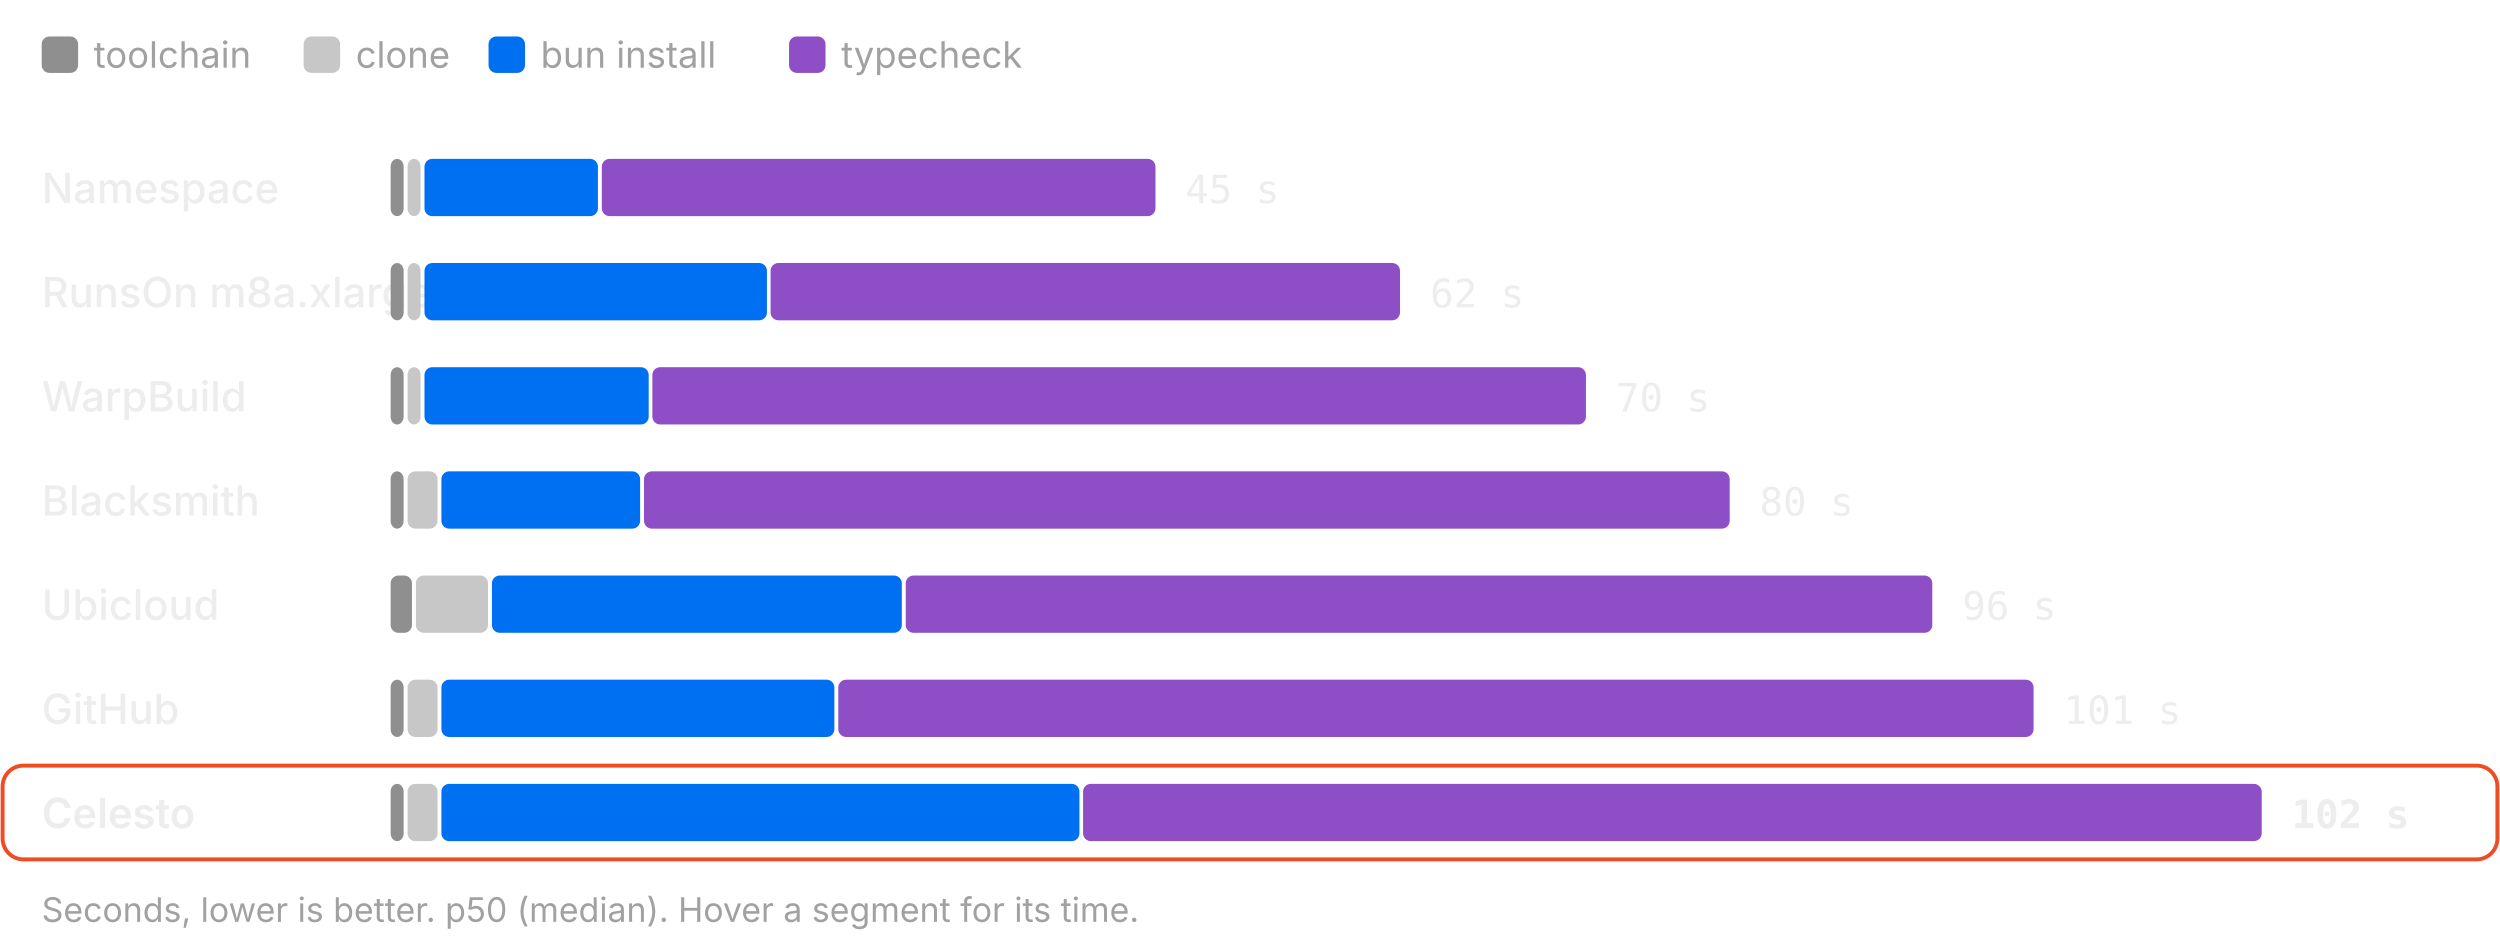
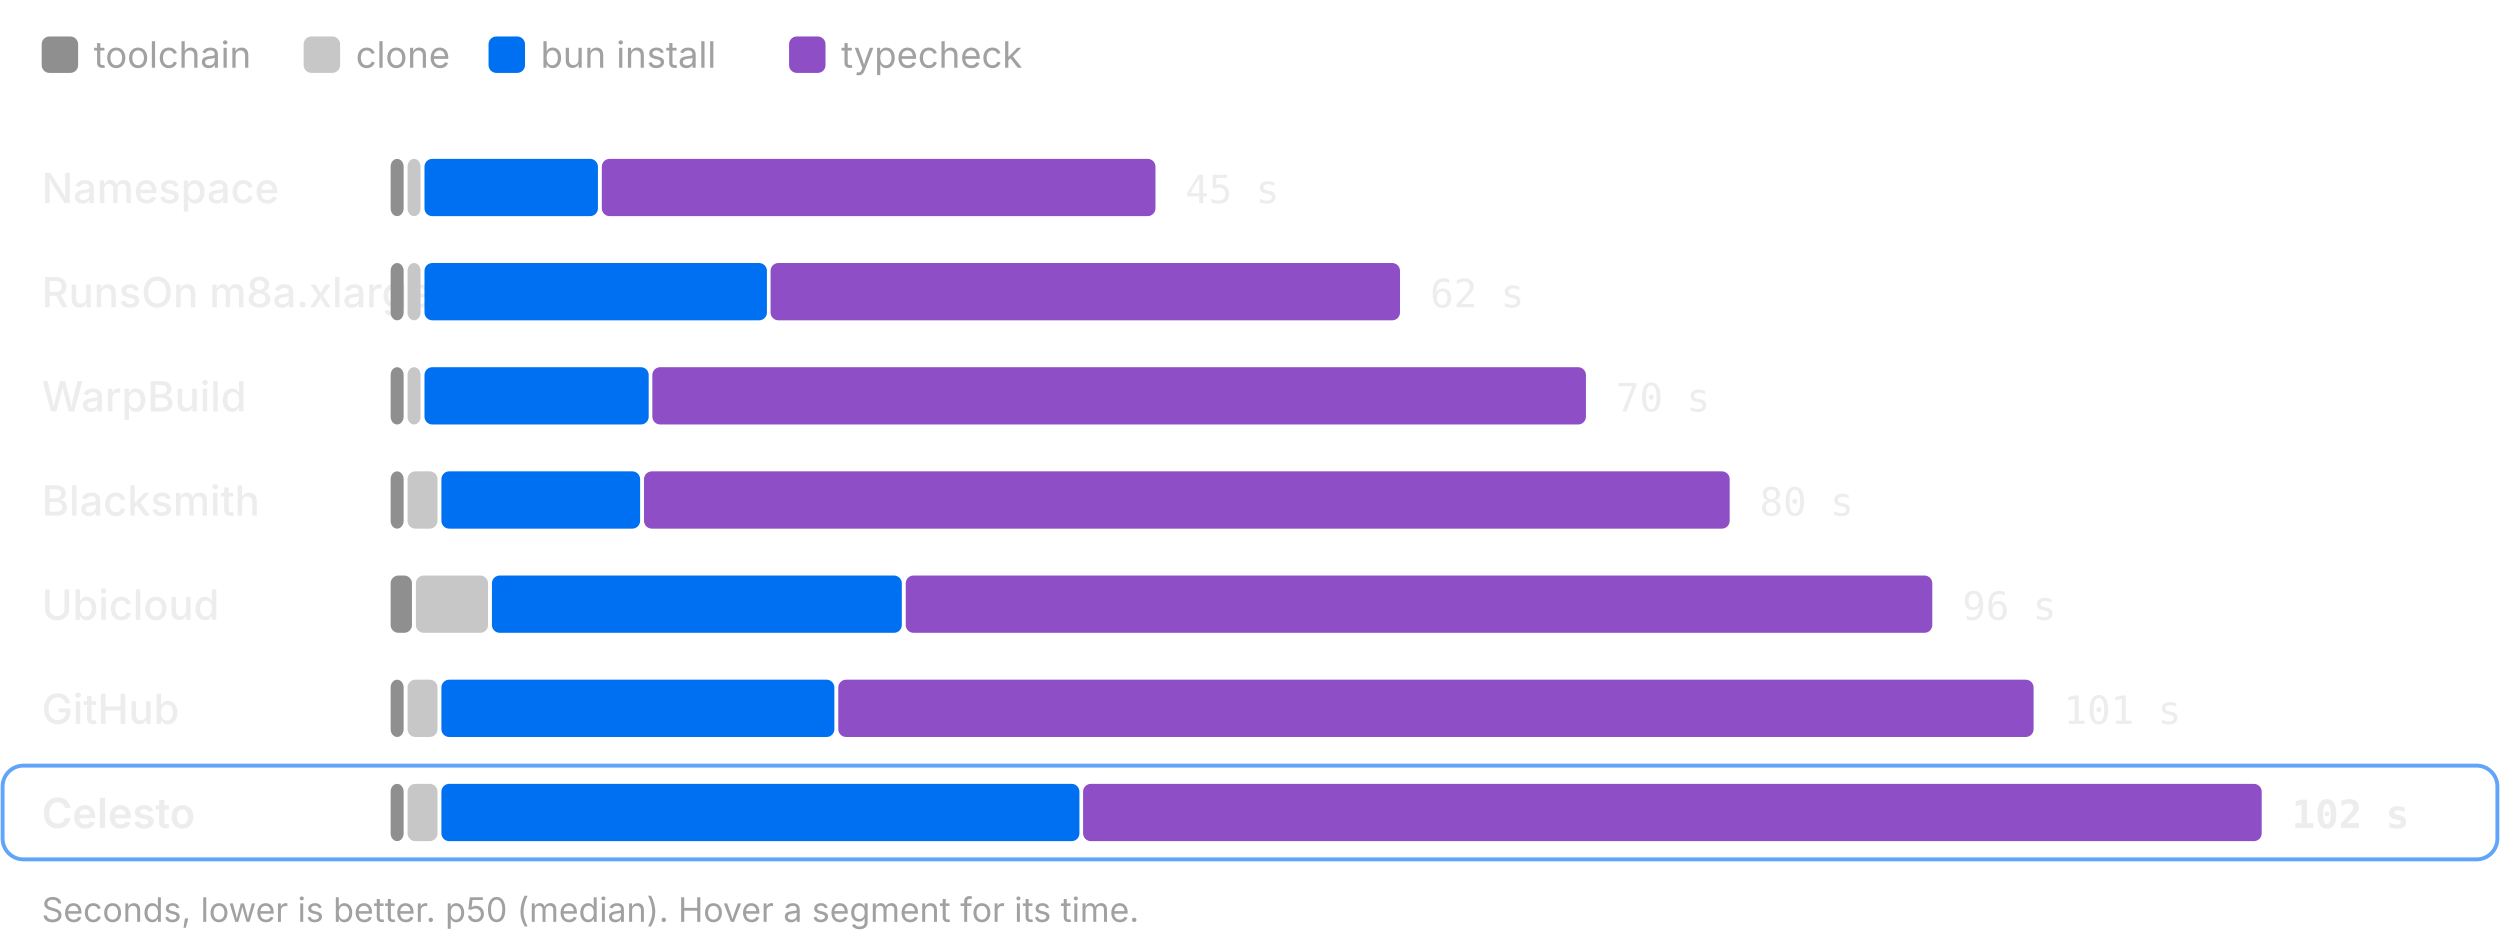
<svg xmlns="http://www.w3.org/2000/svg" viewBox="0 0 960 362" font-family="Geist,Inter,-apple-system,BlinkMacSystemFont,Segoe UI,sans-serif">
  <style>.t{fill:#ededed}.m{fill:#a1a1a1}.n{fill:#8f8f8f;fill-opacity:.16}</style>
  <rect x="16" y="14" width="14" height="14" rx="3" fill="#8f8f8f" />
  <text x="36" y="26" font-size="14" class="m">toolchain</text>
  <rect x="116.6" y="14" width="14" height="14" rx="3" fill="#c7c7c7" />
  <text x="136.6" y="26" font-size="14" class="m">clone</text>
  <rect x="187.6" y="14" width="14" height="14" rx="3" fill="#0070f3" />
  <text x="207.6" y="26" font-size="14" class="m">bun install</text>
  <rect x="303" y="14" width="14" height="14" rx="3" fill="#8e4ec6" />
  <text x="323" y="26" font-size="14" class="m">typecheck</text>
  <text x="16" y="78" font-size="16" font-weight="500" class="t">Namespace</text>
  <rect x="150.0" y="61" width="5.0" height="22" rx="3" fill="#8f8f8f" />
  <rect x="156.5" y="61" width="5.0" height="22" rx="3" fill="#c7c7c7" />
  <rect x="163.0" y="61" width="66.6" height="22" rx="3" fill="#0070f3" />
  <rect x="231.1" y="61" width="212.6" height="22" rx="3" fill="#8e4ec6" />
  <text x="455.135" y="78" font-size="15" font-weight="400" font-family="Geist Mono,SFMono-Regular,Menlo,Consolas,monospace" class="t">45 s</text>
  <text x="16" y="118" font-size="16" font-weight="500" class="t">RunsOn m8a.xlarge</text>
  <rect x="150.0" y="101" width="5.0" height="22" rx="3" fill="#8f8f8f" />
  <rect x="156.5" y="101" width="5.0" height="22" rx="3" fill="#c7c7c7" />
  <rect x="163.0" y="101" width="131.5" height="22" rx="3" fill="#0070f3" />
  <rect x="295.9" y="101" width="241.7" height="22" rx="3" fill="#8e4ec6" />
  <text x="549.189" y="118" font-size="15" font-weight="400" font-family="Geist Mono,SFMono-Regular,Menlo,Consolas,monospace" class="t">62 s</text>
  <text x="16" y="158" font-size="16" font-weight="500" class="t">WarpBuild</text>
  <rect x="150.0" y="141" width="5.0" height="22" rx="3" fill="#8f8f8f" />
  <rect x="156.5" y="141" width="5.0" height="22" rx="3" fill="#c7c7c7" />
  <rect x="163.0" y="141" width="86.1" height="22" rx="3" fill="#0070f3" />
  <rect x="250.5" y="141" width="358.5" height="22" rx="3" fill="#8e4ec6" />
  <text x="620.541" y="158" font-size="15" font-weight="400" font-family="Geist Mono,SFMono-Regular,Menlo,Consolas,monospace" class="t">70 s</text>
  <text x="16" y="198" font-size="16" font-weight="500" class="t">Blacksmith</text>
  <rect x="150.0" y="181" width="5.0" height="22" rx="3" fill="#8f8f8f" />
  <rect x="156.5" y="181" width="11.5" height="22" rx="3" fill="#c7c7c7" />
  <rect x="169.5" y="181" width="76.3" height="22" rx="3" fill="#0070f3" />
  <rect x="247.3" y="181" width="416.9" height="22" rx="3" fill="#8e4ec6" />
  <text x="675.676" y="198" font-size="15" font-weight="400" font-family="Geist Mono,SFMono-Regular,Menlo,Consolas,monospace" class="t">80 s</text>
  <text x="16" y="238" font-size="16" font-weight="500" class="t">Ubicloud</text>
  <rect x="150.0" y="221" width="8.2" height="22" rx="3" fill="#8f8f8f" />
  <rect x="159.7" y="221" width="27.7" height="22" rx="3" fill="#c7c7c7" />
  <rect x="188.9" y="221" width="157.4" height="22" rx="3" fill="#0070f3" />
  <rect x="347.8" y="221" width="394.2" height="22" rx="3" fill="#8e4ec6" />
  <text x="753.514" y="238" font-size="15" font-weight="400" font-family="Geist Mono,SFMono-Regular,Menlo,Consolas,monospace" class="t">96 s</text>
  <text x="16" y="278" font-size="16" font-weight="500" class="t">GitHub</text>
  <rect x="150.0" y="261" width="5.0" height="22" rx="3" fill="#8f8f8f" />
  <rect x="156.5" y="261" width="11.5" height="22" rx="3" fill="#c7c7c7" />
  <rect x="169.5" y="261" width="150.9" height="22" rx="3" fill="#0070f3" />
  <rect x="321.9" y="261" width="459.0" height="22" rx="3" fill="#8e4ec6" />
  <text x="792.432" y="278" font-size="15" font-weight="400" font-family="Geist Mono,SFMono-Regular,Menlo,Consolas,monospace" class="t">101 s</text>
-   <rect x="1" y="294" width="958" height="36" rx="8" fill="none" stroke="#F04C24" stroke-width="1.5" />
+   <rect x="1" y="294" width="958" height="36" rx="8" fill="none" stroke="#60A5FA" stroke-width="1.5" />
  <text x="16" y="318" font-size="16" font-weight="600" class="t">Celesto</text>
  <rect x="150.0" y="301" width="5.0" height="22" rx="3" fill="#8f8f8f" />
  <rect x="156.5" y="301" width="11.5" height="22" rx="3" fill="#c7c7c7" />
  <rect x="169.5" y="301" width="245.0" height="22" rx="3" fill="#0070f3" />
  <rect x="415.9" y="301" width="452.6" height="22" rx="3" fill="#8e4ec6" />
  <text x="880" y="318" font-size="15" font-weight="600" font-family="Geist Mono,SFMono-Regular,Menlo,Consolas,monospace" class="t">102 s</text>
  <text x="16" y="354" font-size="13" class="m">Seconds, lower is better. p50 (median). Hover a segment for its time.</text>
</svg>
